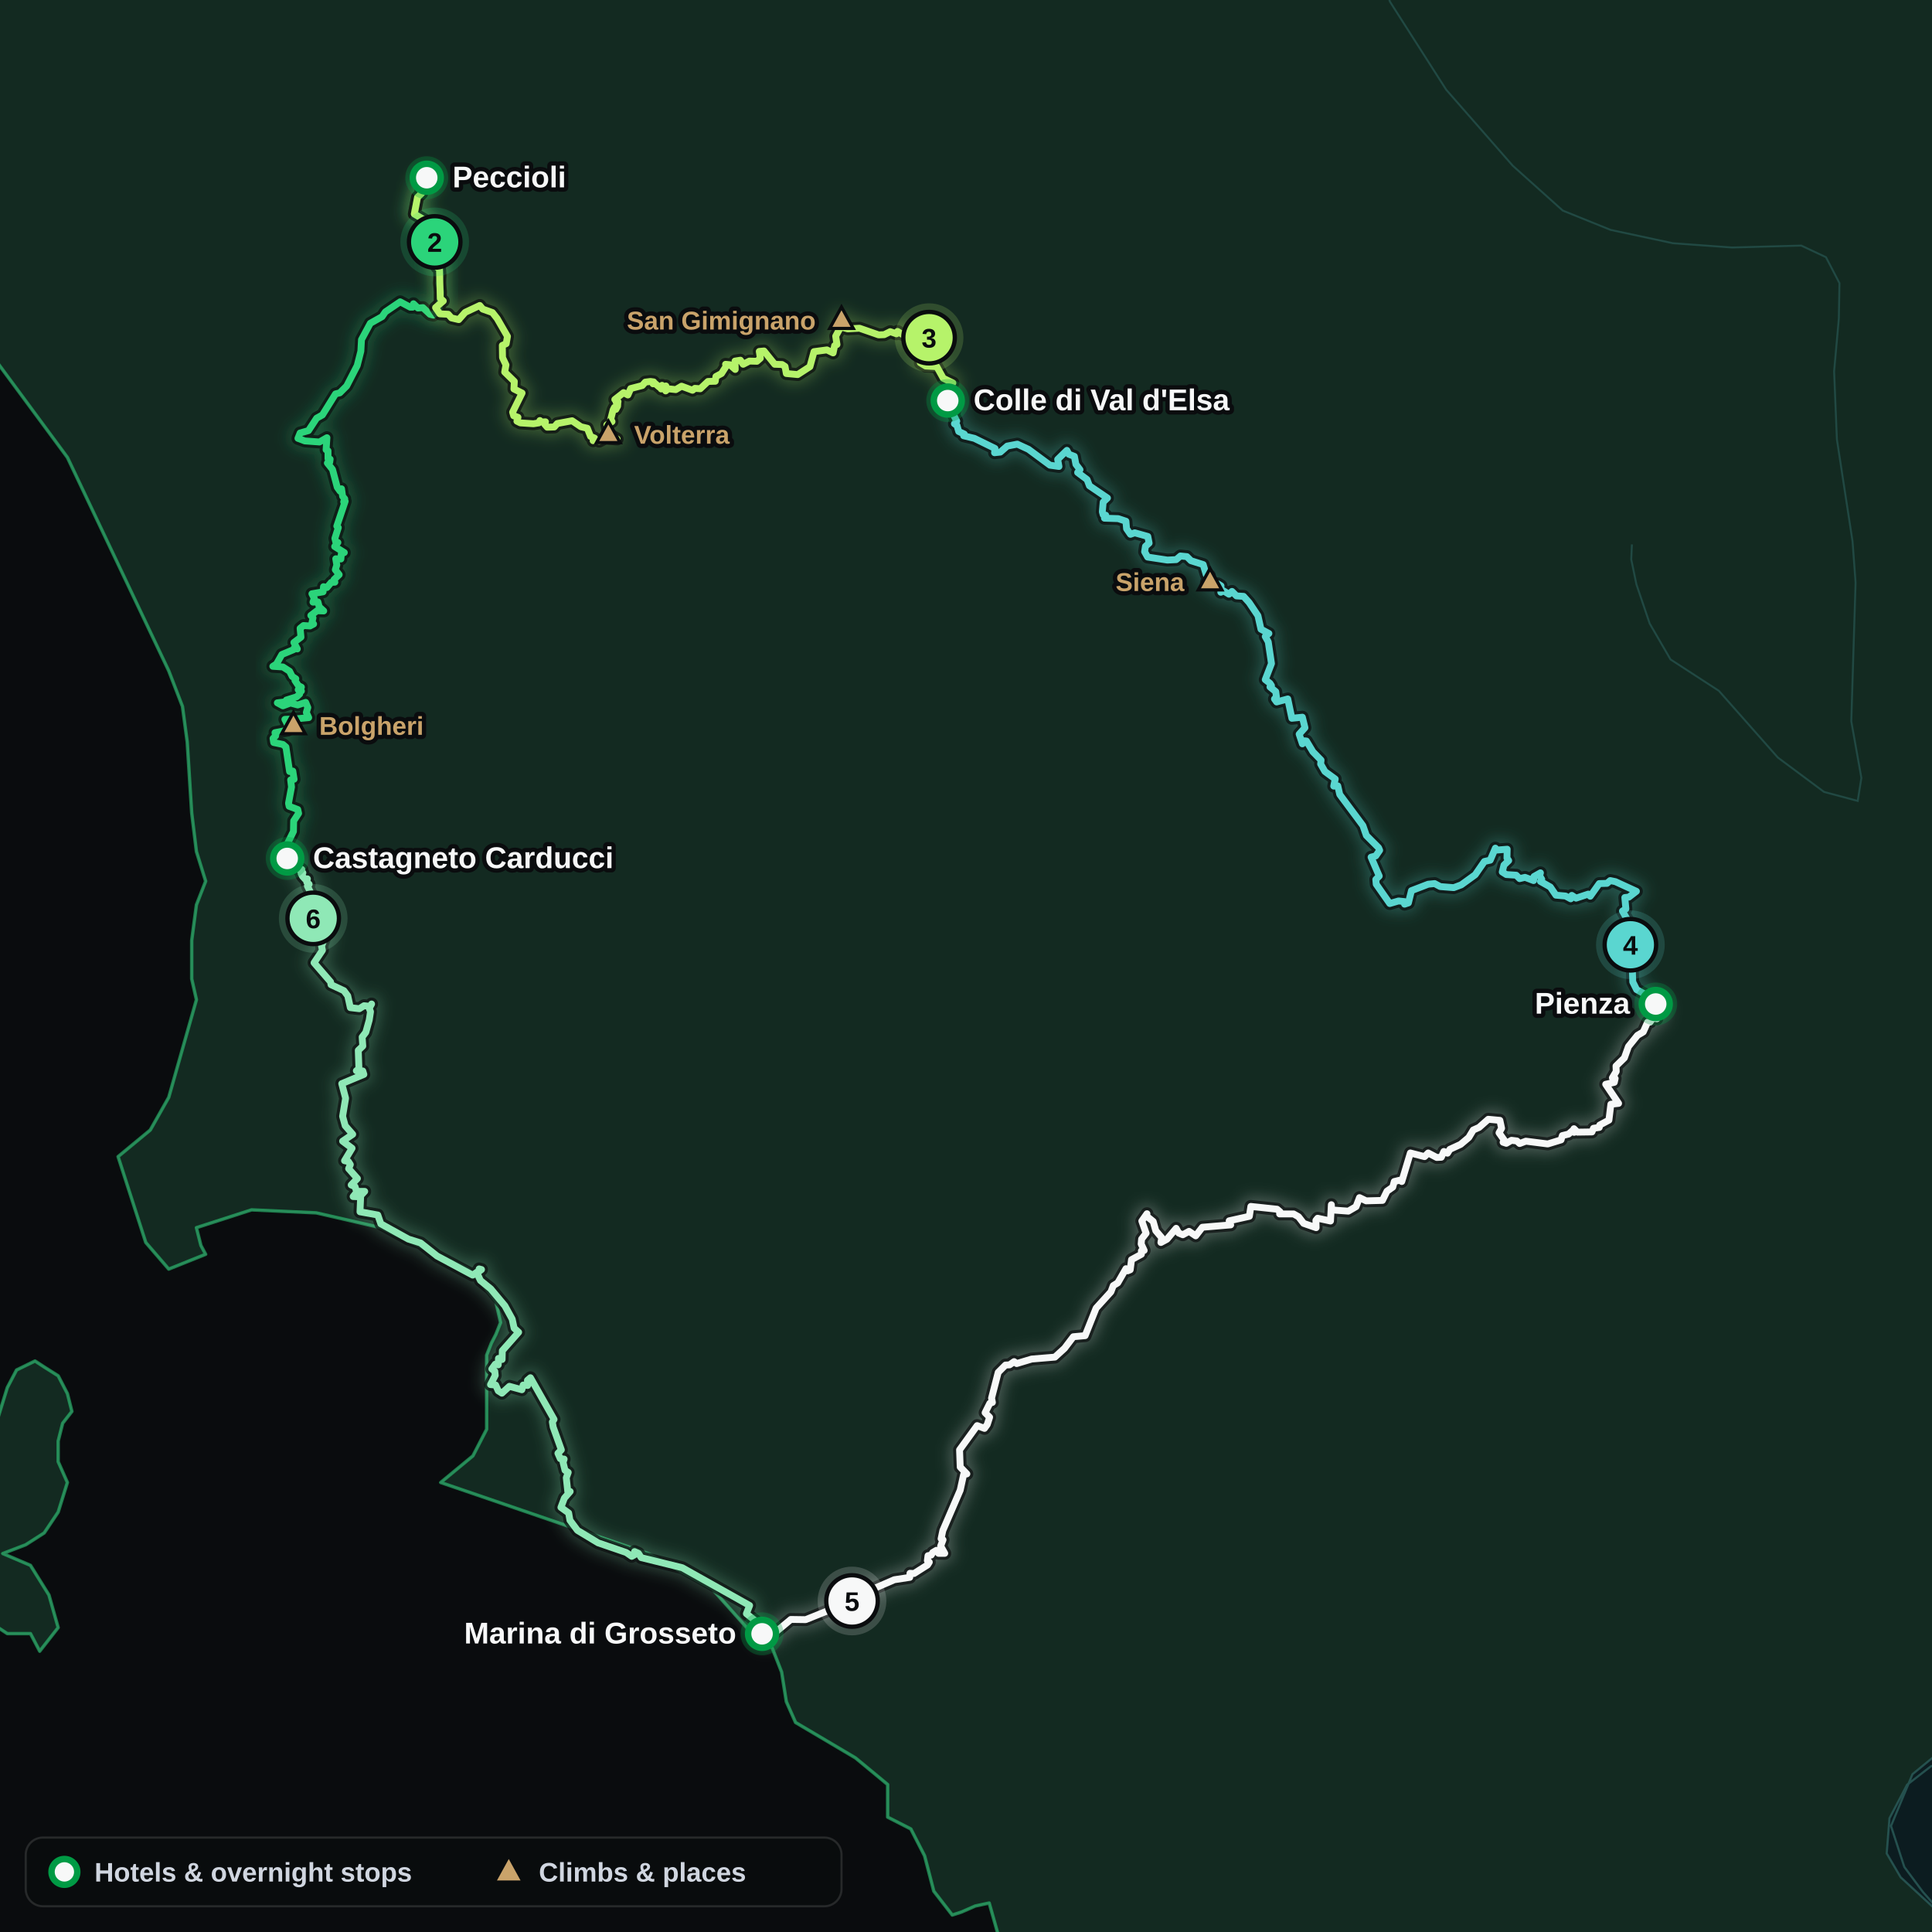
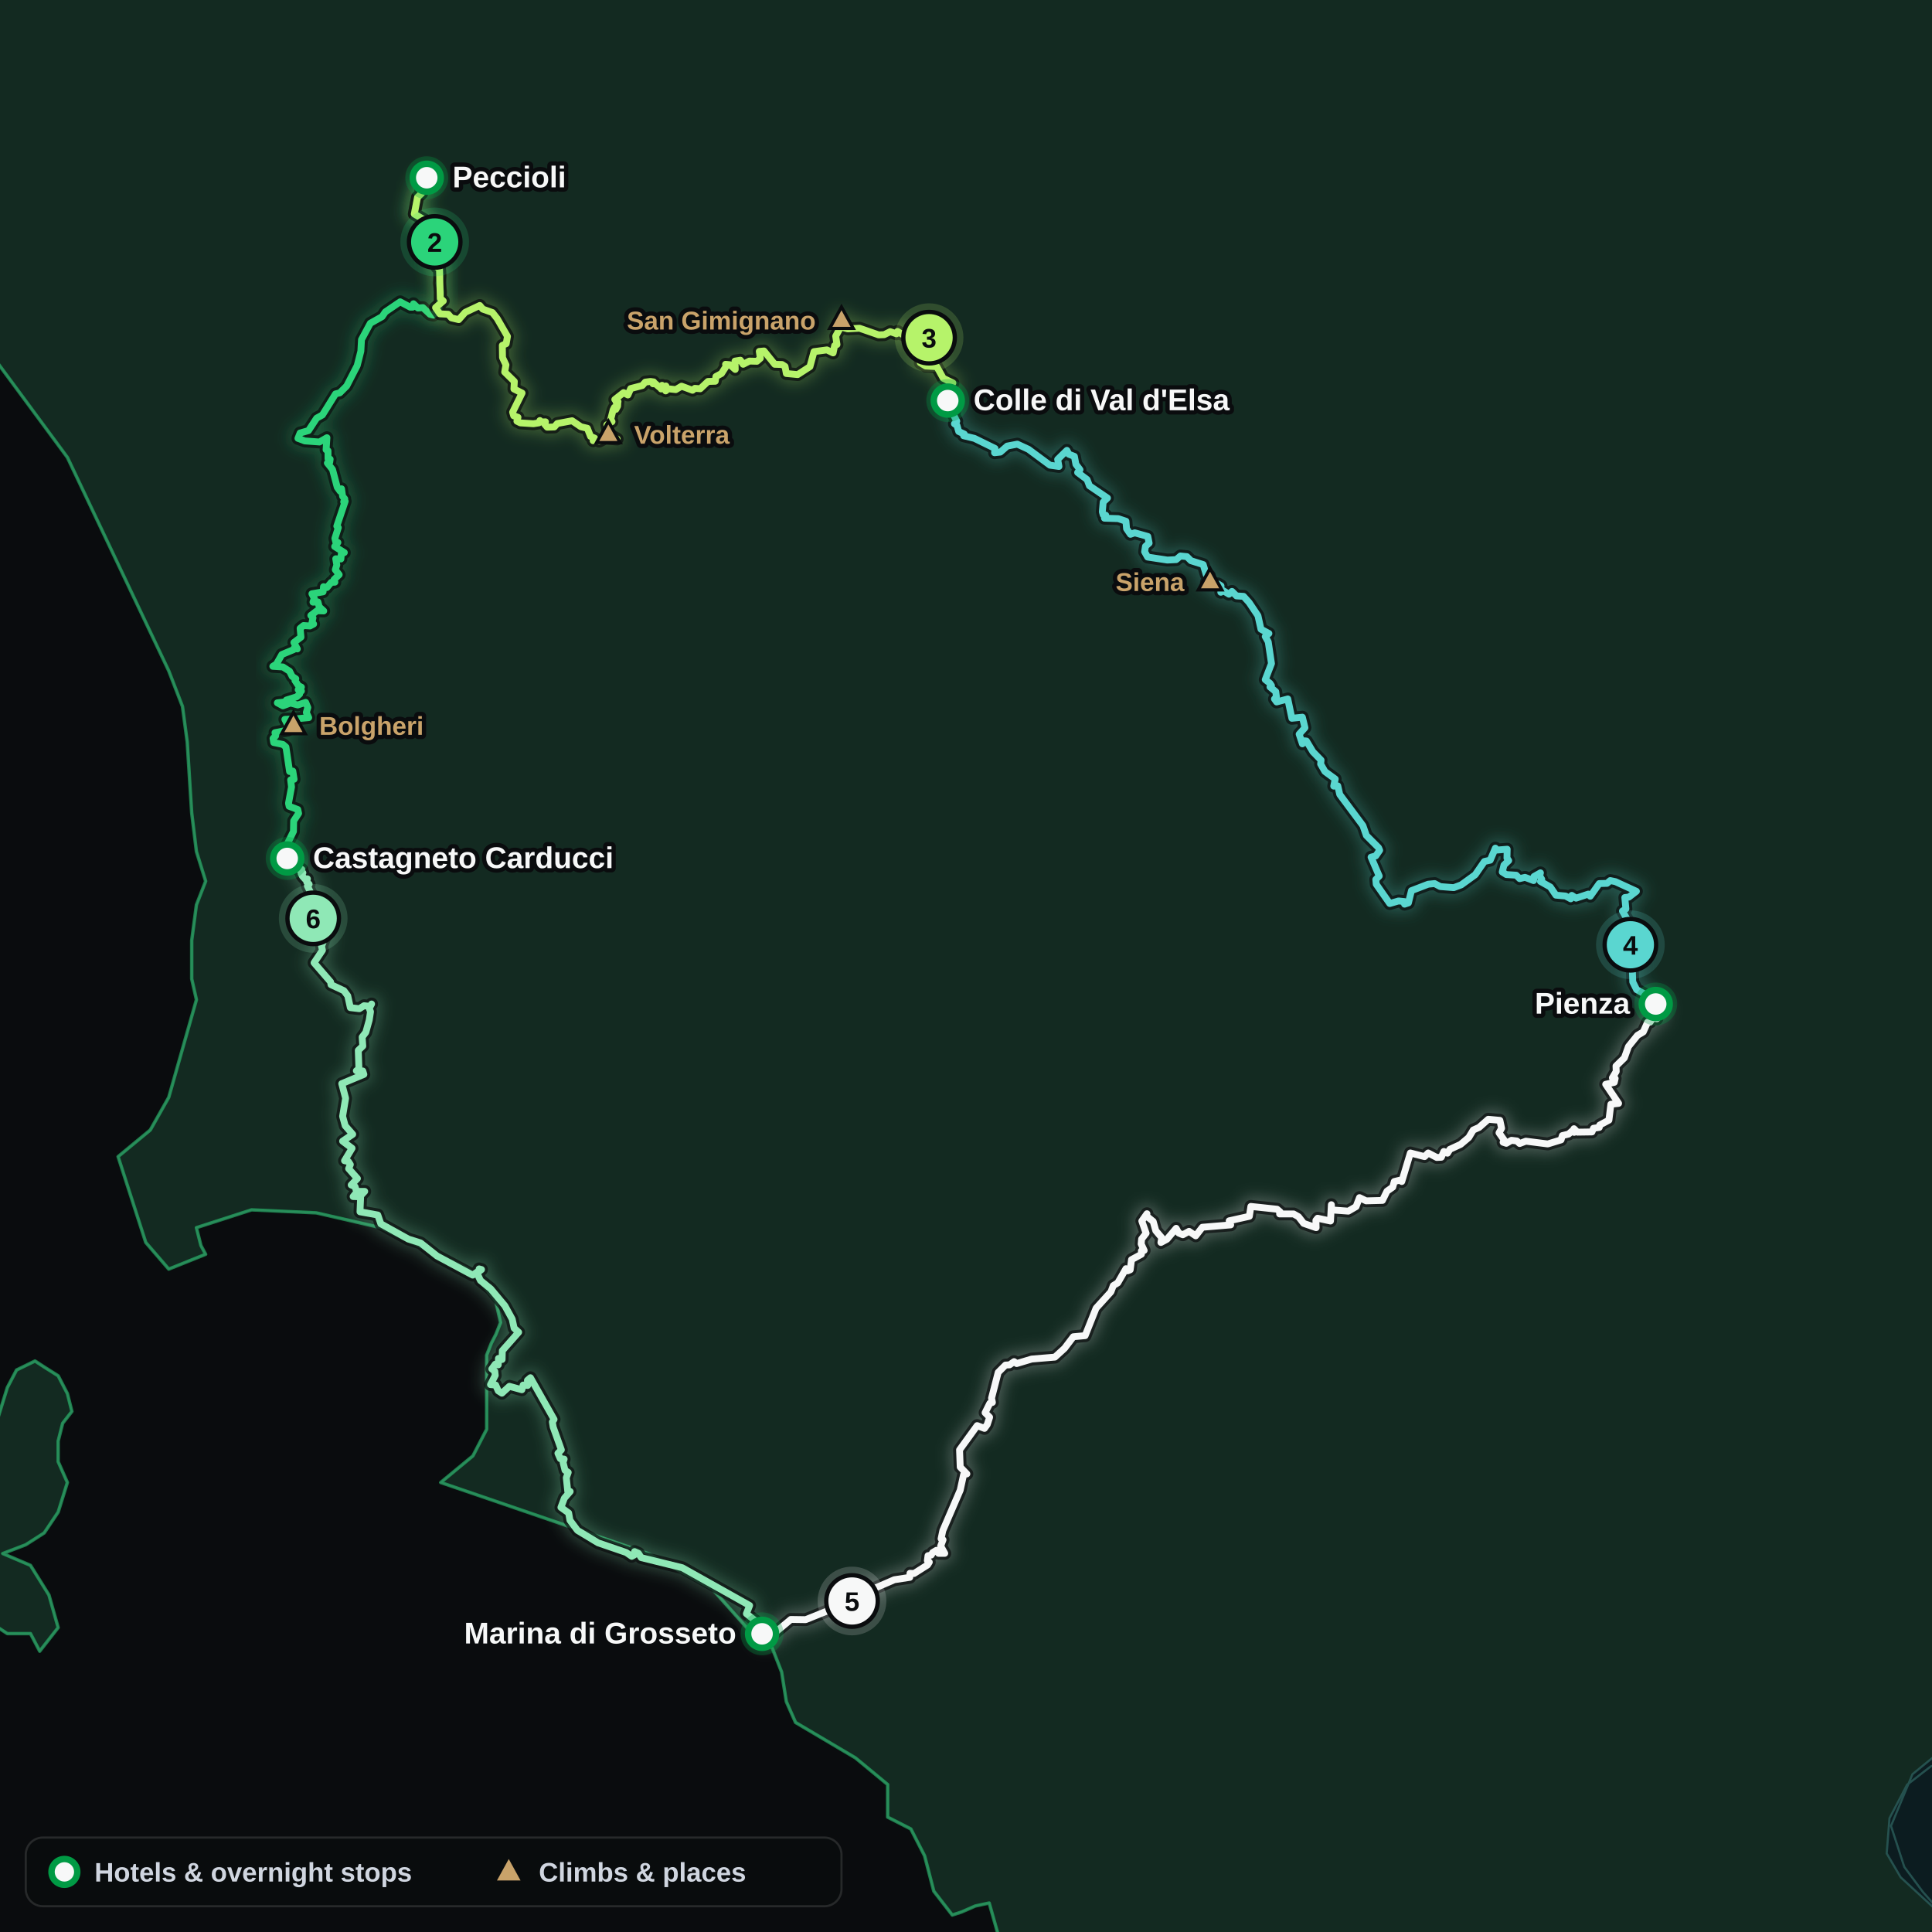
<svg xmlns="http://www.w3.org/2000/svg" class="rmap dmap" viewBox="0 0 900 900" role="img" aria-label="Route map">
  <defs>
    <filter id="gl" x="-10%" y="-10%" width="120%" height="120%">
      <feGaussianBlur stdDeviation="3.5" />
    </filter>
  </defs>
  <rect width="900" height="900" fill="#0a0c0e" />
  <path d="M838.6,1278.4L832.2,1272.9L825.7,1260.5L812.9,1243.9L810.7,1235.7L808.6,1223.2L806.4,1209.4L774.2,1141.8L759.2,1119.7L688.3,1063.2L658.3,1054.9L617.5,1031.4L602.5,1027.3L602.5,1020.4L596.0,1017.6L591.7,1014.9L585.3,1014.9L578.8,1014.9L583.1,1020.4L566.0,1020.4L520.9,1003.8L512.3,1002.5L501.5,1002.5L493.0,1005.2L488.7,1012.1L486.5,1024.5L477.9,1038.3L475.8,1048.0L471.5,1046.6L465.1,1046.6L460.8,1048.0L458.6,1048.0L454.3,1043.9L445.7,1034.2L430.7,1028.7L422.1,1019.0L417.8,1006.6L417.8,996.9L426.4,985.9L432.8,983.1L450.0,988.7L465.1,988.7L473.6,974.9L477.9,955.5L480.1,934.8L477.9,922.4L465.1,901.7L460.8,886.5L454.3,887.9L447.9,890.7L443.6,892.1L435.0,881.0L430.7,864.5L424.3,852.0L413.5,846.5L413.5,831.3L398.5,818.9L370.6,802.4L366.3,792.7L364.1,778.9L359.8,767.9L355.6,762.3L349.1,759.6L331.9,740.3L301.9,723.7L205.3,690.6L220.3,678.2L226.7,665.8L226.7,649.2L226.7,631.3L228.9,625.7L231.0,621.6L233.2,616.1L231.0,606.4L224.6,598.1L218.1,591.2L177.4,571.9L147.3,565.0L117.2,563.6L91.5,571.9L93.6,580.2L95.8,584.3L78.6,591.2L67.9,578.8L55.0,538.8L70.0,526.4L78.6,511.2L91.5,465.7L89.3,456.0L89.3,438.1L91.5,421.5L95.8,410.5L91.5,396.7L89.3,378.7L87.2,345.6L85.0,329.1L78.6,312.5L31.4,213.1L-7.3,160.7L-15.9,151.1L-35.2,141.4L-41.6,127.6L-54.5,65.5L-71.7,-130.4L-80.3,-160.8L-103.9,-221.5L-123.2,-250.5L-149.0,-268.4L-166.2,-300.2L-176.9,-307.1L-187.6,-311.2L-209.1,-325.0L-222.0,-329.2L-230.6,-333.3L-237.0,-336.1L-239.2,-331.9L-241.3,-327.8L-245.6,-323.6L-252.0,-323.6L-258.5,-326.4L-267.1,-336.1L-286.4,-351.2L-297.1,-362.3L-298.2,-361.6L-298.2,-435.6L1198.2,-435.6L1198.2,1281.6L840.9,1281.6L838.6,1278.4ZM1218.6,-198.1L1238.0,-200.8L1248.7,-218.8L1246.6,-221.5L1248.7,-224.3L1248.7,-225.7L1250.8,-227.0L1250.8,-228.4L1255.1,-236.7L1257.3,-250.5L1255.1,-264.3L1250.8,-272.6L1233.7,-269.8L1214.3,-260.2L1207.9,-253.3L1199.3,-245.0L1192.9,-224.3L1201.5,-207.7L1218.6,-198.1ZM304.0,1031.4L314.8,1041.1L323.3,1059.0L323.3,1070.1L329.8,1077.0L321.2,1088.0L312.6,1082.5L289.0,1059.0L284.7,1048.0L293.3,1042.5L293.3,1031.4L297.6,1027.3L304.0,1031.4ZM33.5,657.5L29.2,663.0L27.1,671.3L27.1,680.9L31.4,690.6L27.1,704.4L20.6,714.1L12.0,719.6L1.3,723.7L14.2,729.2L22.8,743.0L27.1,758.2L18.5,769.2L14.2,761.0L9.9,761.0L3.4,761.0L-3.0,756.8L-5.1,752.7L-11.6,738.9L-13.7,734.8L-20.2,730.6L-28.8,722.3L-35.2,722.3L-43.8,740.3L-48.1,726.5L-71.7,738.9L-84.6,729.2L-86.7,741.7L-88.9,747.2L-93.2,747.2L-142.5,745.8L-155.4,740.3L-166.2,729.2L-170.5,707.2L-164.0,693.4L-151.1,683.7L-136.1,679.6L-123.2,678.2L-116.8,680.9L-103.9,687.8L-95.3,690.6L-84.6,692.0L-71.7,690.6L-71.7,686.5L-71.7,685.1L-73.8,685.1L-76.0,683.7L-67.4,678.2L-67.4,672.7L-67.4,671.3L-56.7,672.7L-35.2,672.7L-37.3,685.1L-30.9,689.2L-22.3,689.2L-18.0,687.8L-15.9,679.6L-11.6,675.4L-7.3,672.7L-3.0,667.1L3.4,646.4L7.7,638.2L16.3,634.0L20.6,636.8L27.1,640.9L31.4,649.2L33.5,657.5ZM-52.4,1065.9L-48.1,1060.4L-41.6,1070.1L-43.8,1082.5L-54.5,1079.7L-52.4,1065.9ZM-174.8,860.3L-172.6,864.5L-172.6,867.2L-172.6,871.4L-172.6,876.9L-179.0,879.6L-187.6,879.6L-194.1,876.9L-200.5,872.7L-198.4,865.8L-191.9,864.5L-187.6,857.6L-183.3,846.5L-179.0,845.1L-176.9,854.8L-174.8,860.3ZM1218.6,-198.1L1201.5,-207.7L1192.9,-224.3L1199.3,-245.0L1207.9,-253.3L1214.3,-260.2L1233.7,-269.8L1250.8,-272.6L1255.1,-264.3L1257.3,-250.5L1255.1,-236.7L1250.8,-228.4L1250.8,-227.0L1248.7,-225.7L1248.7,-224.3L1246.6,-221.5L1248.7,-218.8L1238.0,-200.8L1218.6,-198.1Z" fill="#16191d" stroke="#2c3036" stroke-width=".8" fill-rule="evenodd" />
  <path d="M838.6,1278.4L832.2,1272.9L825.7,1260.5L812.9,1243.9L810.7,1235.7L808.6,1223.2L806.4,1209.4L774.2,1141.8L759.2,1119.7L688.3,1063.2L658.3,1054.9L617.5,1031.4L602.5,1027.3L602.5,1020.4L596.0,1017.6L591.7,1014.9L585.3,1014.9L578.8,1014.9L583.1,1020.4L566.0,1020.4L520.9,1003.8L512.3,1002.5L501.5,1002.5L493.0,1005.2L488.7,1012.1L486.5,1024.5L477.9,1038.3L475.8,1048.0L471.5,1046.6L465.1,1046.6L460.8,1048.0L458.6,1048.0L454.3,1043.9L445.7,1034.2L430.7,1028.7L422.1,1019.0L417.8,1006.6L417.8,996.9L426.4,985.9L432.8,983.1L450.0,988.7L465.1,988.7L473.6,974.9L477.9,955.5L480.1,934.8L477.9,922.4L465.1,901.7L460.8,886.5L454.3,887.9L447.9,890.7L443.6,892.1L435.0,881.0L430.7,864.5L424.3,852.0L413.5,846.5L413.5,831.3L398.5,818.9L370.6,802.4L366.3,792.7L364.1,778.9L359.8,767.9L355.6,762.3L349.1,759.6L331.9,740.3L301.9,723.7L205.3,690.6L220.3,678.2L226.7,665.8L226.7,649.2L226.7,631.3L228.9,625.7L231.0,621.6L233.2,616.1L231.0,606.4L224.6,598.1L218.1,591.2L177.4,571.9L147.3,565.0L117.2,563.6L91.5,571.9L93.6,580.2L95.8,584.3L78.6,591.2L67.9,578.8L55.0,538.8L70.0,526.4L78.6,511.2L91.5,465.7L89.3,456.0L89.3,438.1L91.5,421.5L95.8,410.5L91.5,396.7L89.3,378.7L87.2,345.6L85.0,329.1L78.6,312.5L31.4,213.1L-7.3,160.7L-15.9,151.1L-35.2,141.4L-41.6,127.6L-54.5,65.5L-71.7,-130.4L-80.3,-160.8L-103.9,-221.5L-123.2,-250.5L-149.0,-268.4L-166.2,-300.2L-176.9,-307.1L-187.6,-311.2L-209.1,-325.0L-222.0,-329.2L-230.6,-333.3L-237.0,-336.1L-239.2,-331.9L-241.3,-327.8L-245.6,-323.6L-252.0,-323.6L-258.5,-326.4L-267.1,-336.1L-286.4,-351.2L-297.1,-362.3L-298.2,-361.6L-298.2,-435.6L1198.2,-435.6L1198.2,1281.6L840.9,1281.6L838.6,1278.4ZM1218.6,-198.1L1238.0,-200.8L1248.7,-218.8L1246.6,-221.5L1248.7,-224.3L1248.7,-225.7L1250.8,-227.0L1250.8,-228.4L1255.1,-236.7L1257.3,-250.5L1255.1,-264.3L1250.8,-272.6L1233.7,-269.8L1214.3,-260.2L1207.9,-253.3L1199.3,-245.0L1192.9,-224.3L1201.5,-207.7L1218.6,-198.1ZM304.0,1031.4L314.8,1041.1L323.3,1059.0L323.3,1070.1L329.8,1077.0L321.2,1088.0L312.6,1082.5L289.0,1059.0L284.7,1048.0L293.3,1042.5L293.3,1031.4L297.6,1027.3L304.0,1031.4ZM33.5,657.5L29.2,663.0L27.1,671.3L27.1,680.9L31.4,690.6L27.1,704.4L20.6,714.1L12.0,719.6L1.3,723.7L14.2,729.2L22.8,743.0L27.1,758.2L18.5,769.2L14.2,761.0L9.9,761.0L3.4,761.0L-3.0,756.8L-5.1,752.7L-11.6,738.9L-13.7,734.8L-20.2,730.6L-28.8,722.3L-35.2,722.3L-43.8,740.3L-48.1,726.5L-71.7,738.9L-84.6,729.2L-86.7,741.7L-88.9,747.2L-93.2,747.2L-142.5,745.8L-155.4,740.3L-166.2,729.2L-170.5,707.2L-164.0,693.4L-151.1,683.7L-136.1,679.6L-123.2,678.2L-116.8,680.9L-103.9,687.8L-95.3,690.6L-84.6,692.0L-71.7,690.6L-71.7,686.5L-71.7,685.1L-73.8,685.1L-76.0,683.7L-67.4,678.2L-67.4,672.7L-67.4,671.3L-56.7,672.7L-35.2,672.7L-37.3,685.1L-30.9,689.2L-22.3,689.2L-18.0,687.8L-15.9,679.6L-11.6,675.4L-7.3,672.7L-3.0,667.1L3.4,646.4L7.7,638.2L16.3,634.0L20.6,636.8L27.1,640.9L31.4,649.2L33.5,657.5ZM-52.4,1065.9L-48.1,1060.4L-41.6,1070.1L-43.8,1082.5L-54.5,1079.7L-52.4,1065.9ZM-174.8,860.3L-172.6,864.5L-172.6,867.2L-172.6,871.4L-172.6,876.9L-179.0,879.6L-187.6,879.6L-194.1,876.9L-200.5,872.7L-198.4,865.8L-191.9,864.5L-187.6,857.6L-183.3,846.5L-179.0,845.1L-176.9,854.8L-174.8,860.3Z" fill="#009a44" fill-opacity=".13" fill-rule="evenodd" />
  <path d="M838.6,1278.4L832.2,1272.9L825.7,1260.5L812.9,1243.9L810.7,1235.7L808.6,1223.2L806.4,1209.4L774.2,1141.8L759.2,1119.7L688.3,1063.2L658.3,1054.9L617.5,1031.4L602.5,1027.3L602.5,1020.4L596.0,1017.6L591.7,1014.9L585.3,1014.9L578.8,1014.9L583.1,1020.4L566.0,1020.4L520.9,1003.8L512.3,1002.5L501.5,1002.5L493.0,1005.2L488.7,1012.1L486.5,1024.5L477.9,1038.3L475.8,1048.0L471.5,1046.6L465.1,1046.6L460.8,1048.0L458.6,1048.0L454.3,1043.9L445.7,1034.2L430.7,1028.7L422.1,1019.0L417.8,1006.6L417.8,996.9L426.4,985.9L432.8,983.1L450.0,988.7L465.1,988.7L473.6,974.9L477.9,955.5L480.1,934.8L477.9,922.4L465.1,901.7L460.8,886.5L454.3,887.9L447.9,890.7L443.6,892.1L435.0,881.0L430.7,864.5L424.3,852.0L413.5,846.5L413.5,831.3L398.5,818.9L370.6,802.4L366.3,792.7L364.1,778.9L359.8,767.9L355.6,762.3L349.1,759.6L331.9,740.3L301.9,723.7L205.3,690.6L220.3,678.2L226.7,665.8L226.7,649.2L226.7,631.3L228.9,625.7L231.0,621.6L233.2,616.1L231.0,606.4L224.6,598.1L218.1,591.2L177.4,571.9L147.3,565.0L117.2,563.6L91.5,571.9L93.6,580.2L95.8,584.3L78.6,591.2L67.9,578.8L55.0,538.8L70.0,526.4L78.6,511.2L91.5,465.7L89.3,456.0L89.3,438.1L91.5,421.5L95.8,410.5L91.5,396.7L89.3,378.7L87.2,345.6L85.0,329.1L78.6,312.5L31.4,213.1L-7.3,160.7L-15.9,151.1L-35.2,141.4L-41.6,127.6L-54.5,65.5L-71.7,-130.4L-80.3,-160.8L-103.9,-221.5L-123.2,-250.5L-149.0,-268.4L-166.2,-300.2L-176.9,-307.1L-187.6,-311.2L-209.1,-325.0L-222.0,-329.2L-230.6,-333.3L-237.0,-336.1L-239.2,-331.9L-241.3,-327.8L-245.6,-323.6L-252.0,-323.6L-258.5,-326.4L-267.1,-336.1L-286.4,-351.2L-297.1,-362.3L-298.2,-361.6L-298.2,-435.6L1198.2,-435.6L1198.2,1281.6L840.9,1281.6L838.6,1278.4ZM1218.6,-198.1L1238.0,-200.8L1248.7,-218.8L1246.6,-221.5L1248.7,-224.3L1248.7,-225.7L1250.8,-227.0L1250.8,-228.4L1255.1,-236.7L1257.3,-250.5L1255.1,-264.3L1250.8,-272.6L1233.7,-269.8L1214.3,-260.2L1207.9,-253.3L1199.3,-245.0L1192.9,-224.3L1201.5,-207.7L1218.6,-198.1ZM304.0,1031.4L314.8,1041.1L323.3,1059.0L323.3,1070.1L329.8,1077.0L321.2,1088.0L312.6,1082.5L289.0,1059.0L284.7,1048.0L293.3,1042.5L293.3,1031.4L297.6,1027.3L304.0,1031.4ZM33.5,657.5L29.2,663.0L27.1,671.3L27.1,680.9L31.4,690.6L27.1,704.4L20.6,714.1L12.0,719.6L1.3,723.7L14.2,729.2L22.8,743.0L27.1,758.2L18.5,769.2L14.2,761.0L9.9,761.0L3.4,761.0L-3.0,756.8L-5.1,752.7L-11.6,738.9L-13.7,734.8L-20.2,730.6L-28.8,722.3L-35.2,722.3L-43.8,740.3L-48.1,726.5L-71.7,738.9L-84.6,729.2L-86.7,741.7L-88.9,747.2L-93.2,747.2L-142.5,745.8L-155.4,740.3L-166.2,729.2L-170.5,707.2L-164.0,693.4L-151.1,683.7L-136.1,679.6L-123.2,678.2L-116.8,680.9L-103.9,687.8L-95.3,690.6L-84.6,692.0L-71.7,690.6L-71.7,686.5L-71.7,685.1L-73.8,685.1L-76.0,683.7L-67.4,678.2L-67.4,672.7L-67.4,671.3L-56.7,672.7L-35.2,672.7L-37.3,685.1L-30.9,689.2L-22.3,689.2L-18.0,687.8L-15.9,679.6L-11.6,675.4L-7.3,672.7L-3.0,667.1L3.4,646.4L7.7,638.2L16.3,634.0L20.6,636.8L27.1,640.9L31.4,649.2L33.5,657.5ZM-52.4,1065.9L-48.1,1060.4L-41.6,1070.1L-43.8,1082.5L-54.5,1079.7L-52.4,1065.9ZM-174.8,860.3L-172.6,864.5L-172.6,867.2L-172.6,871.4L-172.6,876.9L-179.0,879.6L-187.6,879.6L-194.1,876.9L-200.5,872.7L-198.4,865.8L-191.9,864.5L-187.6,857.6L-183.3,846.5L-179.0,845.1L-176.9,854.8L-174.8,860.3Z" fill="none" stroke="#2bd47a" stroke-opacity=".55" stroke-width="1.6" stroke-linejoin="round" />
-   <path d="M993.7,-94.6L985.3,-87.7L981.5,-72.9L982.5,-55.2L986.6,-43.2L998.8,1.7L1002.3,29.0L990.5,45.8L990.5,51.4L1011.7,56.7L1029.7,65.1L1045.6,77.8L1060.1,96.5L1062.6,103.8L1063.5,111.0L1065.2,116.6L1074.2,120.4L1088.7,130.5L1095.2,139.6L1101.6,151.6L1105.9,164.3L1105.3,175.1L1101.2,169.1L1109.6,219.4L1113.4,230.9L1118.6,234.9L1140.8,245.9L1150.1,247.6L1147.5,265.2L1155.9,276.6L1178.9,292.3L1206.9,355.0L1216.4,369.6L1224.2,388.4L1235.9,396.6L1234.5,405.4L1227.9,418.3L1227.9,435.1L1229.7,438.2L1238.2,443.5L1240.0,446.5L1237.0,453.7L1221.7,472.7L1215.6,482.5L1218.8,488.3L1218.8,494.7L1216.2,500.7L1211.5,505.3L1213.8,507.2L1215.4,508.8L1217.1,510.0L1219.7,510.9L1211.4,522.9L1209.3,529.7L1211.5,538.8L1206.6,540.3L1203.8,542.6L1199.3,550.0L1200.9,553.1L1203.4,555.6L1200.9,559.9L1197.7,568.1L1195.3,572.3L1198.6,579.4L1198.3,587.5L1195.5,595.1L1191.2,600.7L1191.2,605.7L1195.5,615.7L1193.4,625.0L1188.1,633.0L1182.7,639.2L1195.3,647.8L1200.1,653.4L1203.4,662.1L1193.6,666.5L1188.5,667.7L1182.7,667.6L1182.7,672.7L1187.5,679.7L1194.2,684.1L1200.4,690.1L1203.4,701.6L1194.3,703.2L1183.6,709.5L1154.6,736.1L1146.6,740.3L1125.7,746.3L1101.2,774.2L1080.5,774.2L1083.5,788.9L1088.2,803.4L1094.7,814.4L1103.2,818.8L1106.1,825.7L1108.9,841.5L1110.2,858.6L1109.0,869.5L1117.2,885.7L1119.1,886.8L1122.0,885.7L1124.6,885.3L1125.7,888.8L1125.2,899.9L1127.0,909.9L1128.1,923.9L1129.7,930.9L1131.9,934.3L1138.7,941.8L1141.9,947.6L1152.9,941.0L1167.1,946.0L1197.3,970.0L1211.5,987.2L1211.9,989.1L1211.1,996.0L1211.5,997.9L1213.3,998.1L1218.1,997.3L1219.7,997.9L1222.4,999.9L1229.1,1001.9L1231.9,1004.0L1231.9,1009.0L1228.3,1012.0L1225.5,1015.6L1219.7,1026.8L1224.2,1030.0L1229.1,1031.0L1234.4,1029.8L1240.0,1026.8L1240.0,1031.8L1233.1,1043.8L1233.8,1059.5L1240.8,1073.9L1252.6,1082.1L1244.5,1087.7L1255.5,1104.1L1288.9,1108.0L1297.0,1126.7L1302.4,1120.5L1304.0,1116.9L1305.2,1110.0L1309.6,1110.0L1309.3,1119.9L1311.4,1125.4L1315.6,1126.0L1321.9,1121.1L1327.6,1131.2L1333.9,1140.0L1338.3,1150.6L1338.1,1166.3L1327.2,1153.6L1324.0,1163.1L1325.3,1179.7L1327.7,1188.6L1324.2,1191.2L1328.3,1196.9L1338.1,1205.3L1341.6,1214.4L1343.1,1220.1L1343.2,1225.5L1342.2,1233.7L1338.1,1249.3L1331.8,1258.1L1309.5,1281.4L1304.6,1282.7L1300.5,1282.4L1297.0,1283.4L1286.5,1291.5L1286.0,1295.6L1293.0,1300.6L1293.0,1305.7L1279.2,1306.9L1270.1,1316.3L1266.4,1330.3L1268.5,1345.3L1264.0,1350.0L1260.7,1356.1L1256.7,1368.1L1257.5,1381.4L1256.3,1393.5L1250.0,1401.2L1236.0,1401.6L1236.0,1406.7L1241.1,1409.6L1243.7,1414.6L1243.6,1421.1L1240.0,1429.0L1245.9,1436.5L1245.3,1446.1L1242.0,1457.7L1240.0,1471.3L1236.7,1481.8L1228.7,1483.9L1219.4,1483.2L1211.5,1485.3L1210.4,1489.5L1211.0,1495.9L1210.8,1502.5L1207.4,1507.6L1203.6,1508.7L1179.5,1506.0L1171.8,1503.8L1165.1,1505.0L1158.7,1513.7L1148.6,1507.8L1140.1,1512.1L1125.7,1529.9L1129.3,1542.9L1122.5,1550.4L1101.2,1558.3M257.0,-300.0L265.9,-299.1L280.3,-307.3L302.9,-328.5L331.0,-358.9L346.5,-379.2L356.4,-399.4L358.2,-419.5L366.8,-443.1L393.0,-471.9L421.3,-500.0L435.3,-521.7L440.3,-534.1L447.0,-539.5L457.9,-543.5L472.9,-552.5L485.8,-565.0L497.2,-590.8L523.8,-622.9L532.3,-645.6L534.9,-668.2L534.8,-699.8L547.6,-728.0L552.6,-745.7L554.6,-764.7L554.5,-782.9L549.0,-802.2L528.5,-843.7L526.4,-859.6L537.4,-877.4L559.6,-902.0L585.6,-920.3L606.3,-922.8L620.2,-916.7L645.7,-908.6L673.7,-895.1L705.7,-874.9L764.7,-822.3L781.2,-816.4L840.9,-809.4L853.1,-801.6L869.6,-786.4L898.1,-769.5L939.1,-757.8L1011.0,-743.4L1039.7,-743.5M760.2,253.6L759.9,260.6L762.3,272.2L768.5,290.5L778.2,307.2L800.7,321.8L828.2,352.9L849.7,368.9L865.4,373.1L867.1,362.4L862.4,336.0L864.4,271.4L863.0,252.3L855.7,204.7L854.4,173.0L856.6,148.4L856.9,131.9L850.6,119.8L839.1,114.4L806.9,115.3L779.3,113.3L750.3,107.1L728.0,98.1L704.7,77.2L673.7,41.8L647.5,0.8L636.3,-34.0L637.1,-60.5L639.8,-81.6L636.1,-97.3L621.2,-110.7L599.1,-115.9L577.9,-111.9L557.8,-104.8L538.3,-102.0L519.2,-105.4L499.8,-112.9L471.6,-116.7L431.2,-111.1L395.6,-99.1L378.7,-87.3L373.2,-80.2L354.3,-80.0L332.0,-71.4L307.4,-74.0L286.4,-66.2L251.5,-61.3L223.5,-46.4L199.2,-38.9L172.8,-22.8L162.5,-24.5L146.6,-30.1L91.6,-35.3L70.8,-40.9L57.5,-49.0L47.5,-57.4L40.5,-60.7L28.8,-51.8L11.7,-57.9L1.3,-57.8L-10.4,-52.3L-35.7,-34.9L-48.7,-31.9L-63.6,-35.1" fill="none" stroke="#2b5d5a" stroke-width=".9" stroke-opacity=".6" />
  <path d="M949.0,824.9L955.6,831.9L962.5,841.0L962.5,847.0L958.6,857.2L959.7,889.4L953.9,903.1L941.1,910.1L927.6,908.6L914.9,901.7L885.4,874.5L878.9,863.4L880.2,847.0L888.4,831.4L899.5,822.8L929.8,813.8L940.9,819.1L949.0,824.9ZM932.2,904.2L914.5,901.3L909.6,895.1L902.4,888.8L895.8,881.4L887.1,869.7L880.9,850.6L890.9,826.5L909.7,811.1L933.3,808.8L952.4,817.6L958.2,830.4L959.2,848.3L960.0,864.7L959.8,881.9L953.3,899.8L932.2,904.2ZM1025.4,455.0L1007.4,445.5L995.5,433.3L994.2,424.6L988.2,412.0L976.9,389.1L985.0,372.2L1008.6,366.5L1032.8,370.0L1055.7,375.9L1071.3,382.6L1073.6,392.6L1065.5,400.8L1059.8,416.1L1066.7,431.8L1070.9,442.3L1059.0,450.0L1042.2,455.0L1025.4,455.0ZM1098.4,1272.8L1084.7,1266.2L1073.5,1254.9L1067.7,1241.3L1073.5,1225.9L1087.4,1214.0L1103.7,1212.0L1115.3,1211.7L1120.3,1216.0L1127.5,1224.9L1131.6,1246.0L1121.1,1265.6L1109.3,1271.1L1098.4,1272.8Z" fill="#0c1c20" stroke="#2b5d5a" stroke-width="1" stroke-opacity=".8" />
  <defs>
    <path id="dr2" d="M133.7,400.0L135.3,399.8L133.3,396.2L133.5,393.8L136.7,387.3L136.8,382.4L139.1,378.9L138.7,377.1L134.7,375.6L134.4,374.2L135.8,366.6L135.4,363.3L137.0,363.0L136.4,359.2L134.9,359.4L133.2,348.0L131.8,346.8L127.5,345.9L127.2,344.0L128.4,342.8L128.1,341.3L134.1,340.1L134.2,338.1L132.7,335.1L137.6,334.9L137.8,335.6L137.8,336.0L138.0,336.4L138.0,336.9L137.8,336.0L137.8,335.6L137.7,335.5L137.6,334.9L143.8,334.3L142.7,331.9L143.4,329.6L142.4,327.2L138.7,328.4L135.3,327.5L131.8,328.8L129.2,327.4L133.3,326.9L133.4,326.1L138.2,324.6L139.6,323.3L139.6,322.0L140.4,321.9L138.9,321.3L140.4,320.1L139.0,319.4L137.4,317.0L137.8,316.2L136.1,315.1L134.9,312.7L131.8,310.7L127.1,310.4L128.8,309.3L131.3,304.9L136.8,302.6L137.1,301.8L138.5,302.3L136.9,299.3L140.2,296.8L139.8,292.7L141.4,291.4L144.4,291.6L146.1,290.7L145.2,290.7L145.8,287.8L144.8,286.7L147.7,284.5L150.8,284.6L148.7,282.7L148.1,280.4L145.8,280.5L146.4,278.7L145.3,276.6L150.5,275.7L150.7,273.3L152.3,273.7L154.3,271.3L156.0,271.2L155.3,271.2L155.6,270.0L158.0,267.7L156.2,265.4L156.9,263.2L156.4,260.3L158.8,260.4L159.0,258.0L160.4,257.4L155.9,254.6L157.4,252.7L156.5,252.8L156.0,250.8L157.6,245.8L156.9,245.1L160.8,233.5L160.1,233.8L160.6,232.4L159.6,231.2L159.1,227.7L158.4,228.8L157.1,227.0L154.9,218.7L152.5,215.7L153.6,215.3L153.8,213.9L152.8,213.7L152.8,210.0L151.9,209.5L152.3,203.9L148.8,205.9L142.0,205.4L138.8,204.2L139.8,201.7L143.7,200.6L147.5,194.8L150.2,193.3L156.3,183.5L158.3,183.0L161.5,179.8L166.4,170.3L168.1,163.6L168.4,158.2L172.5,150.6L178.0,147.5L179.5,145.3L186.4,140.6L191.1,143.1L192.2,143.1L192.6,141.5L194.7,143.5L197.0,143.3L200.3,146.4L201.9,146.8L203.5,144.7L204.3,145.0L205.4,136.1L204.5,131.9L205.2,128.1L204.7,124.2L203.6,124.5L202.6,123.2L203.8,119.0L202.3,112.1L203.0,110.8L201.8,109.0L201.2,109.4L201.6,104.7L193.0,99.7L194.5,91.9L196.4,90.1L195.8,86.8L199.6,85.3L198.8,82.8" />
  </defs>
  <g class="dr" data-d="2" fill="none" stroke-linejoin="round" stroke-linecap="round">
    <use href="#dr2" stroke="#2bd47a" stroke-width="8" stroke-opacity=".28" filter="url(#gl)" />
    <use href="#dr2" stroke="#0a0c0e" stroke-width="6" stroke-opacity=".7" />
    <use class="ln" href="#dr2" stroke="#2bd47a" stroke-width="3.2" />
  </g>
  <defs>
    <path id="dr3" d="M198.8,82.8L199.6,85.3L195.8,86.8L196.4,90.1L194.5,91.9L193.0,99.7L201.6,104.7L201.2,109.4L201.8,109.0L203.0,110.8L202.3,112.1L203.8,119.0L202.6,123.2L203.6,124.5L204.7,124.2L205.1,139.0L206.5,140.2L202.9,143.3L204.9,146.2L208.8,146.4L210.3,148.1L213.7,148.9L216.7,145.5L223.5,142.3L224.9,144.0L229.4,145.6L231.6,148.4L236.4,156.7L235.8,160.1L234.0,160.9L234.1,166.6L235.7,170.0L235.1,173.3L239.6,177.7L239.4,181.2L243.2,183.1L238.8,192.0L239.3,193.7L241.3,194.4L240.8,196.2L242.4,197.0L248.5,197.4L251.0,197.0L251.5,195.9L251.8,196.6L254.1,196.5L253.8,197.7L254.9,199.0L258.2,198.9L259.6,197.3L266.5,196.0L270.6,198.8L273.6,199.5L275.1,203.3L277.0,204.1L276.3,205.1L276.3,205.3L277.2,204.6L279.1,205.5L281.9,204.1L287.5,204.5L283.4,202.2L282.7,197.9L285.1,196.4L284.5,195.3L285.6,191.0L286.2,189.8L286.9,190.7L287.7,189.2L287.8,187.6L287.0,187.3L287.9,187.1L286.4,186.1L290.5,182.9L292.5,184.0L293.8,181.0L299.2,179.6L300.6,178.0L303.0,177.7L304.5,177.9L304.2,178.8L305.0,178.5L307.2,180.4L308.4,179.5L308.0,181.2L310.2,179.8L310.1,182.1L311.2,181.1L314.8,181.5L317.5,179.9L322.6,181.8L323.7,180.9L326.2,181.1L329.8,177.7L333.2,177.6L333.5,175.4L336.1,174.0L338.4,170.4L338.0,169.7L340.0,169.9L342.5,172.1L342.4,168.2L344.9,167.8L346.2,169.7L349.1,168.2L352.6,168.3L354.2,166.9L353.7,163.7L355.9,163.5L360.9,169.7L364.3,169.8L365.7,170.7L366.3,174.0L371.6,174.5L377.3,170.8L379.2,163.8L385.2,163.0L388.1,164.4L388.8,161.0L389.9,160.5L389.3,156.6L391.2,153.1L390.2,152.8L390.6,152.2L391.7,151.7L392.0,149.0L392.5,149.4L391.7,151.7L391.4,151.9L392.0,152.4L394.9,153.2L400.4,152.9L409.3,156.0L411.9,155.9L414.7,154.5L417.6,155.5L418.1,154.4L420.4,155.8L426.7,155.1L426.6,159.6L432.7,157.1L433.4,159.6L431.9,161.7L432.7,164.4L431.5,167.7L428.7,169.0L431.2,170.5L436.4,170.8L439.4,176.2L443.9,178.4L441.6,180.2L441.5,186.6" />
  </defs>
  <g class="dr" data-d="3" fill="none" stroke-linejoin="round" stroke-linecap="round">
    <use href="#dr3" stroke="#b6f36a" stroke-width="8" stroke-opacity=".28" filter="url(#gl)" />
    <use href="#dr3" stroke="#0a0c0e" stroke-width="6" stroke-opacity=".7" />
    <use class="ln" href="#dr3" stroke="#b6f36a" stroke-width="3.2" />
  </g>
  <defs>
    <path id="dr4" d="M441.5,186.6L441.8,188.4L443.6,188.9L444.9,190.5L444.3,193.5L445.7,196.2L444.6,197.4L445.8,198.2L446.6,201.0L449.2,202.2L448.9,203.0L453.9,204.2L463.5,208.9L463.3,210.9L466.0,210.6L469.2,207.8L473.9,206.9L479.1,209.3L489.1,216.7L493.3,217.3L492.7,214.0L497.0,209.8L497.9,211.6L500.5,212.6L501.2,216.3L503.1,218.8L502.0,220.1L506.4,223.4L507.5,226.3L515.9,232.0L513.9,233.9L513.5,238.4L513.9,239.8L515.1,240.0L514.5,241.4L520.9,241.6L524.5,242.8L524.8,246.3L526.6,248.9L528.6,248.2L534.7,249.9L535.3,253.0L533.6,254.5L533.2,257.0L534.6,259.5L543.8,260.9L547.9,260.7L549.9,259.0L552.9,259.3L554.8,261.2L560.5,263.0L561.9,267.7L563.4,268.2L562.0,271.3L564.1,270.8L564.9,271.8L567.4,272.0L568.8,272.9L568.7,275.9L569.9,275.2L572.5,276.8L573.9,275.5L576.0,277.6L579.3,277.8L581.9,280.7L586.0,286.8L587.4,293.1L591.1,295.1L589.4,296.5L590.8,299.0L592.3,309.1L589.4,316.6L591.6,318.3L592.3,319.4L591.6,320.0L594.3,322.2L594.6,324.6L593.7,325.6L594.7,327.0L599.9,325.6L601.8,334.6L606.7,334.1L607.9,339.0L605.2,342.0L606.7,346.5L607.6,345.1L608.6,345.2L611.6,350.2L615.4,354.1L615.2,355.9L617.2,359.4L622.0,362.9L621.3,366.2L623.2,366.1L624.1,370.1L634.9,384.6L636.5,389.2L642.2,394.9L642.7,396.1L640.9,398.7L638.7,399.3L642.5,408.1L640.9,409.7L641.1,411.9L647.4,420.9L651.5,419.7L654.3,420.0L654.3,421.2L656.1,420.6L657.5,414.9L665.3,411.9L668.3,411.6L670.9,413.0L677.2,413.5L680.7,412.2L687.2,407.5L691.5,401.3L694.2,400.7L696.6,395.1L697.3,396.0L702.1,395.6L702.0,399.7L702.8,400.9L700.6,403.0L699.8,406.2L701.7,407.4L706.3,407.7L707.9,409.3L710.4,408.7L714.4,410.2L714.6,408.3L717.6,406.6L717.2,408.0L718.2,409.6L717.6,410.6L722.2,413.2L724.8,417.0L729.3,417.4L731.7,418.7L732.2,417.1L734.2,418.4L739.9,416.5L740.8,417.5L745.0,411.6L748.6,411.5L750.1,410.2L752.5,410.7L762.3,415.2L758.8,417.9L756.9,418.1L757.4,423.4L755.8,424.4L758.2,428.6L758.0,431.2L759.9,436.4L760.6,457.4L762.4,461.0L766.2,463.1L767.9,465.5L771.3,467.7" />
  </defs>
  <g class="dr" data-d="4" fill="none" stroke-linejoin="round" stroke-linecap="round">
    <use href="#dr4" stroke="#5ad6d0" stroke-width="8" stroke-opacity=".28" filter="url(#gl)" />
    <use href="#dr4" stroke="#0a0c0e" stroke-width="6" stroke-opacity=".7" />
    <use class="ln" href="#dr4" stroke="#5ad6d0" stroke-width="3.2" />
  </g>
  <defs>
    <path id="dr5" d="M771.3,467.7L772.9,470.2L771.9,471.8L771.0,471.8L771.8,474.6L770.0,474.2L768.7,476.1L767.5,476.2L765.5,480.7L762.8,482.3L758.6,487.5L756.7,492.8L752.8,496.6L752.9,499.1L751.1,502.1L752.4,502.4L752.0,504.2L748.0,505.1L754.0,514.0L750.4,514.4L749.5,521.8L745.2,524.1L745.0,525.2L742.3,525.6L741.6,527.3L734.8,527.4L733.2,525.8L733.1,526.2L733.2,526.7L733.4,526.8L733.4,526.9L733.4,527.0L733.3,527.5L733.1,526.2L730.7,528.3L727.8,529.0L727.2,531.0L721.0,532.9L710.8,531.6L707.9,532.7L706.6,531.5L704.1,531.2L701.7,532.6L700.2,532.1L700.7,531.1L698.3,527.7L699.5,525.6L698.7,521.9L693.3,521.4L689.0,525.2L686.3,526.4L684.2,529.9L680.4,533.1L675.4,535.4L674.3,537.2L672.6,536.4L671.4,539.1L669.3,539.2L665.3,537.1L663.6,538.8L657.0,537.1L653.0,550.4L652.0,549.8L649.5,550.4L648.8,553.0L646.1,554.9L644.0,559.2L636.4,559.4L633.3,557.9L631.7,562.1L628.1,564.2L621.4,563.7L620.3,563.2L620.2,561.2L619.8,568.8L613.8,567.5L613.0,568.5L613.1,571.9L607.3,569.9L604.9,566.8L602.6,565.5L596.1,565.5L596.3,564.5L594.9,563.3L582.7,562.0L582.0,566.6L572.6,568.7L573.3,570.6L560.1,571.7L557.0,575.7L553.9,573.6L551.0,575.2L549.1,574.4L547.9,572.2L543.6,577.3L540.8,578.8L541.2,576.6L538.4,573.3L537.2,569.0L534.1,566.5L534.3,565.4L531.9,568.8L533.9,574.5L531.8,577.2L531.6,579.5L533.0,582.5L531.7,582.7L531.7,584.3L527.1,586.8L526.5,591.5L525.3,592.0L524.5,591.0L520.7,597.6L518.6,598.9L517.5,601.8L510.6,609.4L505.5,622.2L500.0,622.7L495.9,628.1L491.4,632.2L480.6,633.1L473.6,635.2L472.4,634.3L470.3,635.8L468.4,635.9L465.0,639.3L461.9,651.3L462.3,653.3L461.1,653.7L458.9,658.1L461.0,660.2L459.9,663.6L458.6,665.4L455.2,664.1L447.0,675.4L447.3,683.4L450.4,686.6L448.9,686.9L447.3,694.2L439.2,713.0L438.4,716.8L439.3,717.3L438.2,720.2L440.1,723.6L437.2,723.6L436.2,722.2L434.5,723.2L433.8,724.4L432.3,724.7L432.0,727.0L432.9,727.7L432.1,729.0L425.8,733.0L423.9,732.9L423.8,734.8L416.6,735.9L402.8,741.9L402.2,741.0L399.6,740.9L399.5,744.4L396.9,745.8L375.3,754.5L368.4,754.4L359.4,761.9L359.0,761.3L356.4,763.2L355.0,761.1" />
  </defs>
  <g class="dr" data-d="5" fill="none" stroke-linejoin="round" stroke-linecap="round">
    <use href="#dr5" stroke="#f7f8f8" stroke-width="8" stroke-opacity=".28" filter="url(#gl)" />
    <use href="#dr5" stroke="#0a0c0e" stroke-width="6" stroke-opacity=".7" />
    <use class="ln" href="#dr5" stroke="#f7f8f8" stroke-width="3.2" />
  </g>
  <defs>
    <path id="dr6" d="M355.0,761.1L351.9,756.4L352.2,755.3L347.7,751.7L349.2,747.9L317.8,730.3L298.7,725.6L297.4,723.6L295.6,722.8L295.4,724.4L294.3,725.0L291.7,723.2L278.6,718.7L269.0,712.9L265.5,708.2L264.9,704.8L261.3,702.2L262.9,697.9L265.6,694.8L264.5,694.9L263.8,688.4L264.7,685.9L263.2,684.9L262.3,681.2L262.8,679.7L261.0,679.5L259.9,677.0L261.5,675.4L257.7,664.8L257.3,662.4L258.1,661.2L247.1,641.8L245.7,643.0L245.8,645.4L243.7,645.2L243.1,647.4L237.3,645.8L233.8,649.0L232.1,647.9L230.9,645.2L228.5,645.0L230.7,640.7L230.5,638.8L229.1,637.7L230.7,635.5L232.1,635.8L232.2,632.8L233.9,633.3L234.0,629.2L241.6,620.6L239.5,618.7L238.6,614.5L235.2,608.3L228.6,600.4L223.8,596.5L222.2,593.0L224.3,591.4L223.2,591.1L223.5,591.7L220.2,594.0L203.6,585.1L195.9,579.0L190.2,577.2L177.4,570.1L176.0,566.0L167.7,564.5L168.0,557.5L164.5,557.4L165.9,555.7L166.3,555.4L166.4,555.3L166.6,555.1L166.8,555.0L169.9,555.0L168.1,556.9L167.9,556.7L167.1,556.0L166.2,555.3L165.4,552.8L163.6,552.0L166.5,549.0L162.4,544.4L163.2,542.5L162.3,541.1L160.5,540.7L164.0,534.9L159.6,531.6L164.3,528.4L160.8,524.4L159.6,520.0L161.0,511.6L159.2,504.8L169.5,500.5L169.0,498.9L166.0,498.8L167.2,497.9L166.9,489.3L169.0,487.3L168.7,483.1L170.4,480.9L172.0,475.2L172.6,471.3L172.0,469.7L173.1,467.7L172.4,468.8L169.6,468.5L167.4,469.9L163.2,469.4L162.0,463.9L160.2,461.5L154.2,458.7L154.0,457.4L146.3,448.5L150.2,442.7L149.8,440.8L151.4,436.4L149.0,434.2L145.3,426.9L143.2,425.7L144.2,422.9L143.5,421.3L144.7,421.0L145.7,417.9L143.2,412.7L144.0,411.9L142.9,410.9L143.2,409.4L142.2,409.6L140.9,408.2L140.3,407.0L141.1,406.6L140.0,405.9L140.6,405.0L138.6,404.8L136.7,399.5L133.7,400.0" />
  </defs>
  <g class="dr" data-d="6" fill="none" stroke-linejoin="round" stroke-linecap="round">
    <use href="#dr6" stroke="#8fe8b6" stroke-width="8" stroke-opacity=".28" filter="url(#gl)" />
    <use href="#dr6" stroke="#0a0c0e" stroke-width="6" stroke-opacity=".7" />
    <use class="ln" href="#dr6" stroke="#8fe8b6" stroke-width="3.2" />
  </g>
  <path d="M136.7,331.8L142.2,341.8L131.2,341.8Z" fill="#c9a36a" stroke="#0a0c0e" stroke-width="1.5" />
  <text x="148.7" y="342.3" font-family="Montserrat, Arial, sans-serif" font-size="12" font-weight="600" text-anchor="start" fill="none" stroke="#0a0c0e" stroke-width="4" stroke-linejoin="round">Bolgheri</text>
  <text x="148.7" y="342.3" font-family="Montserrat, Arial, sans-serif" font-size="12" font-weight="600" text-anchor="start" fill="#c9a36a">Bolgheri</text>
  <path d="M283.4,196.2L288.9,206.2L277.9,206.2Z" fill="#c9a36a" stroke="#0a0c0e" stroke-width="1.5" />
  <text x="295.4" y="206.7" font-family="Montserrat, Arial, sans-serif" font-size="12" font-weight="600" text-anchor="start" fill="none" stroke="#0a0c0e" stroke-width="4" stroke-linejoin="round">Volterra</text>
  <text x="295.4" y="206.7" font-family="Montserrat, Arial, sans-serif" font-size="12" font-weight="600" text-anchor="start" fill="#c9a36a">Volterra</text>
  <path d="M392.0,143.0L397.5,153.0L386.5,153.0Z" fill="#c9a36a" stroke="#0a0c0e" stroke-width="1.5" />
  <text x="380.0" y="153.5" font-family="Montserrat, Arial, sans-serif" font-size="12" font-weight="600" text-anchor="end" fill="none" stroke="#0a0c0e" stroke-width="4" stroke-linejoin="round">San Gimignano</text>
  <text x="380.0" y="153.5" font-family="Montserrat, Arial, sans-serif" font-size="12" font-weight="600" text-anchor="end" fill="#c9a36a">San Gimignano</text>
  <path d="M563.7,264.8L569.2,274.8L558.2,274.8Z" fill="#c9a36a" stroke="#0a0c0e" stroke-width="1.5" />
  <text x="551.7" y="275.3" font-family="Montserrat, Arial, sans-serif" font-size="12" font-weight="600" text-anchor="end" fill="none" stroke="#0a0c0e" stroke-width="4" stroke-linejoin="round">Siena</text>
  <text x="551.7" y="275.3" font-family="Montserrat, Arial, sans-serif" font-size="12" font-weight="600" text-anchor="end" fill="#c9a36a">Siena</text>
  <circle cx="133.8" cy="399.9" r="10" fill="#009a44" fill-opacity=".3" />
  <circle cx="133.8" cy="399.9" r="6.5" fill="#f7f8f8" stroke="#009a44" stroke-width="3" />
  <text x="145.8" y="404.4" font-family="Montserrat, Arial, sans-serif" font-size="14" font-weight="700" text-anchor="start" fill="none" stroke="#0a0c0e" stroke-width="4" stroke-linejoin="round">Castagneto Carducci</text>
  <text x="145.8" y="404.4" font-family="Montserrat, Arial, sans-serif" font-size="14" font-weight="700" text-anchor="start" fill="#f7f8f8">Castagneto Carducci</text>
  <circle cx="198.8" cy="82.8" r="10" fill="#009a44" fill-opacity=".3" />
  <circle cx="198.8" cy="82.8" r="6.5" fill="#f7f8f8" stroke="#009a44" stroke-width="3" />
  <text x="210.8" y="87.3" font-family="Montserrat, Arial, sans-serif" font-size="14" font-weight="700" text-anchor="start" fill="none" stroke="#0a0c0e" stroke-width="4" stroke-linejoin="round">Peccioli</text>
  <text x="210.8" y="87.3" font-family="Montserrat, Arial, sans-serif" font-size="14" font-weight="700" text-anchor="start" fill="#f7f8f8">Peccioli</text>
  <circle cx="441.5" cy="186.6" r="10" fill="#009a44" fill-opacity=".3" />
  <circle cx="441.5" cy="186.6" r="6.5" fill="#f7f8f8" stroke="#009a44" stroke-width="3" />
  <text x="453.5" y="191.1" font-family="Montserrat, Arial, sans-serif" font-size="14" font-weight="700" text-anchor="start" fill="none" stroke="#0a0c0e" stroke-width="4" stroke-linejoin="round">Colle di Val d'Elsa</text>
  <text x="453.5" y="191.1" font-family="Montserrat, Arial, sans-serif" font-size="14" font-weight="700" text-anchor="start" fill="#f7f8f8">Colle di Val d'Elsa</text>
  <circle cx="771.3" cy="467.7" r="10" fill="#009a44" fill-opacity=".3" />
  <circle cx="771.3" cy="467.7" r="6.5" fill="#f7f8f8" stroke="#009a44" stroke-width="3" />
  <text x="759.3" y="472.2" font-family="Montserrat, Arial, sans-serif" font-size="14" font-weight="700" text-anchor="end" fill="none" stroke="#0a0c0e" stroke-width="4" stroke-linejoin="round">Pienza</text>
  <text x="759.3" y="472.2" font-family="Montserrat, Arial, sans-serif" font-size="14" font-weight="700" text-anchor="end" fill="#f7f8f8">Pienza</text>
  <circle cx="355.0" cy="761.1" r="10" fill="#009a44" fill-opacity=".3" />
  <circle cx="355.0" cy="761.1" r="6.5" fill="#f7f8f8" stroke="#009a44" stroke-width="3" />
  <text x="343.0" y="765.6" font-family="Montserrat, Arial, sans-serif" font-size="14" font-weight="700" text-anchor="end" fill="none" stroke="#0a0c0e" stroke-width="4" stroke-linejoin="round">Marina di Grosseto</text>
  <text x="343.0" y="765.6" font-family="Montserrat, Arial, sans-serif" font-size="14" font-weight="700" text-anchor="end" fill="#f7f8f8">Marina di Grosseto</text>
  <g class="db" data-d="2">
    <circle cx="202.5" cy="112.7" r="16" fill="#2bd47a" fill-opacity=".18" />
    <circle cx="202.5" cy="112.7" r="12" fill="#2bd47a" stroke="#0a0c0e" stroke-width="2" />
    <text x="202.5" y="117.3" font-family="Montserrat, Arial, sans-serif" font-size="12.5" font-weight="800" fill="#0a0c0e" text-anchor="middle">2</text>
  </g>
  <g class="db" data-d="3">
    <circle cx="432.8" cy="157.3" r="16" fill="#b6f36a" fill-opacity=".18" />
    <circle cx="432.8" cy="157.3" r="12" fill="#b6f36a" stroke="#0a0c0e" stroke-width="2" />
    <text x="432.8" y="161.9" font-family="Montserrat, Arial, sans-serif" font-size="12.5" font-weight="800" fill="#0a0c0e" text-anchor="middle">3</text>
  </g>
  <g class="db" data-d="4">
    <circle cx="759.5" cy="440.1" r="16" fill="#5ad6d0" fill-opacity=".18" />
    <circle cx="759.5" cy="440.1" r="12" fill="#5ad6d0" stroke="#0a0c0e" stroke-width="2" />
    <text x="759.5" y="444.7" font-family="Montserrat, Arial, sans-serif" font-size="12.5" font-weight="800" fill="#0a0c0e" text-anchor="middle">4</text>
  </g>
  <g class="db" data-d="5">
    <circle cx="396.9" cy="745.8" r="16" fill="#f7f8f8" fill-opacity=".18" />
    <circle cx="396.9" cy="745.8" r="12" fill="#f7f8f8" stroke="#0a0c0e" stroke-width="2" />
    <text x="396.9" y="750.4" font-family="Montserrat, Arial, sans-serif" font-size="12.5" font-weight="800" fill="#0a0c0e" text-anchor="middle">5</text>
  </g>
  <g class="db" data-d="6">
    <circle cx="145.9" cy="427.8" r="16" fill="#8fe8b6" fill-opacity=".18" />
    <circle cx="145.9" cy="427.8" r="12" fill="#8fe8b6" stroke="#0a0c0e" stroke-width="2" />
    <text x="145.9" y="432.4" font-family="Montserrat, Arial, sans-serif" font-size="12.5" font-weight="800" fill="#0a0c0e" text-anchor="middle">6</text>
  </g>
  <rect x="12" y="856" width="380" height="32" rx="8" fill="#0a0c0e" fill-opacity=".85" stroke="#ffffff" stroke-opacity=".12" />
  <circle cx="30" cy="872" r="6" fill="#f7f8f8" stroke="#009a44" stroke-width="3" />
  <text x="44" y="876.5" font-family="Montserrat, Arial, sans-serif" font-size="12.5" font-weight="600" fill="#d0d6e0">Hotels &amp; overnight stops</text>
  <path d="M237,866L242.5,876L231.5,876Z" fill="#c9a36a" />
  <text x="251" y="876.5" font-family="Montserrat, Arial, sans-serif" font-size="12.5" font-weight="600" fill="#d0d6e0">Climbs &amp; places</text>
</svg>
